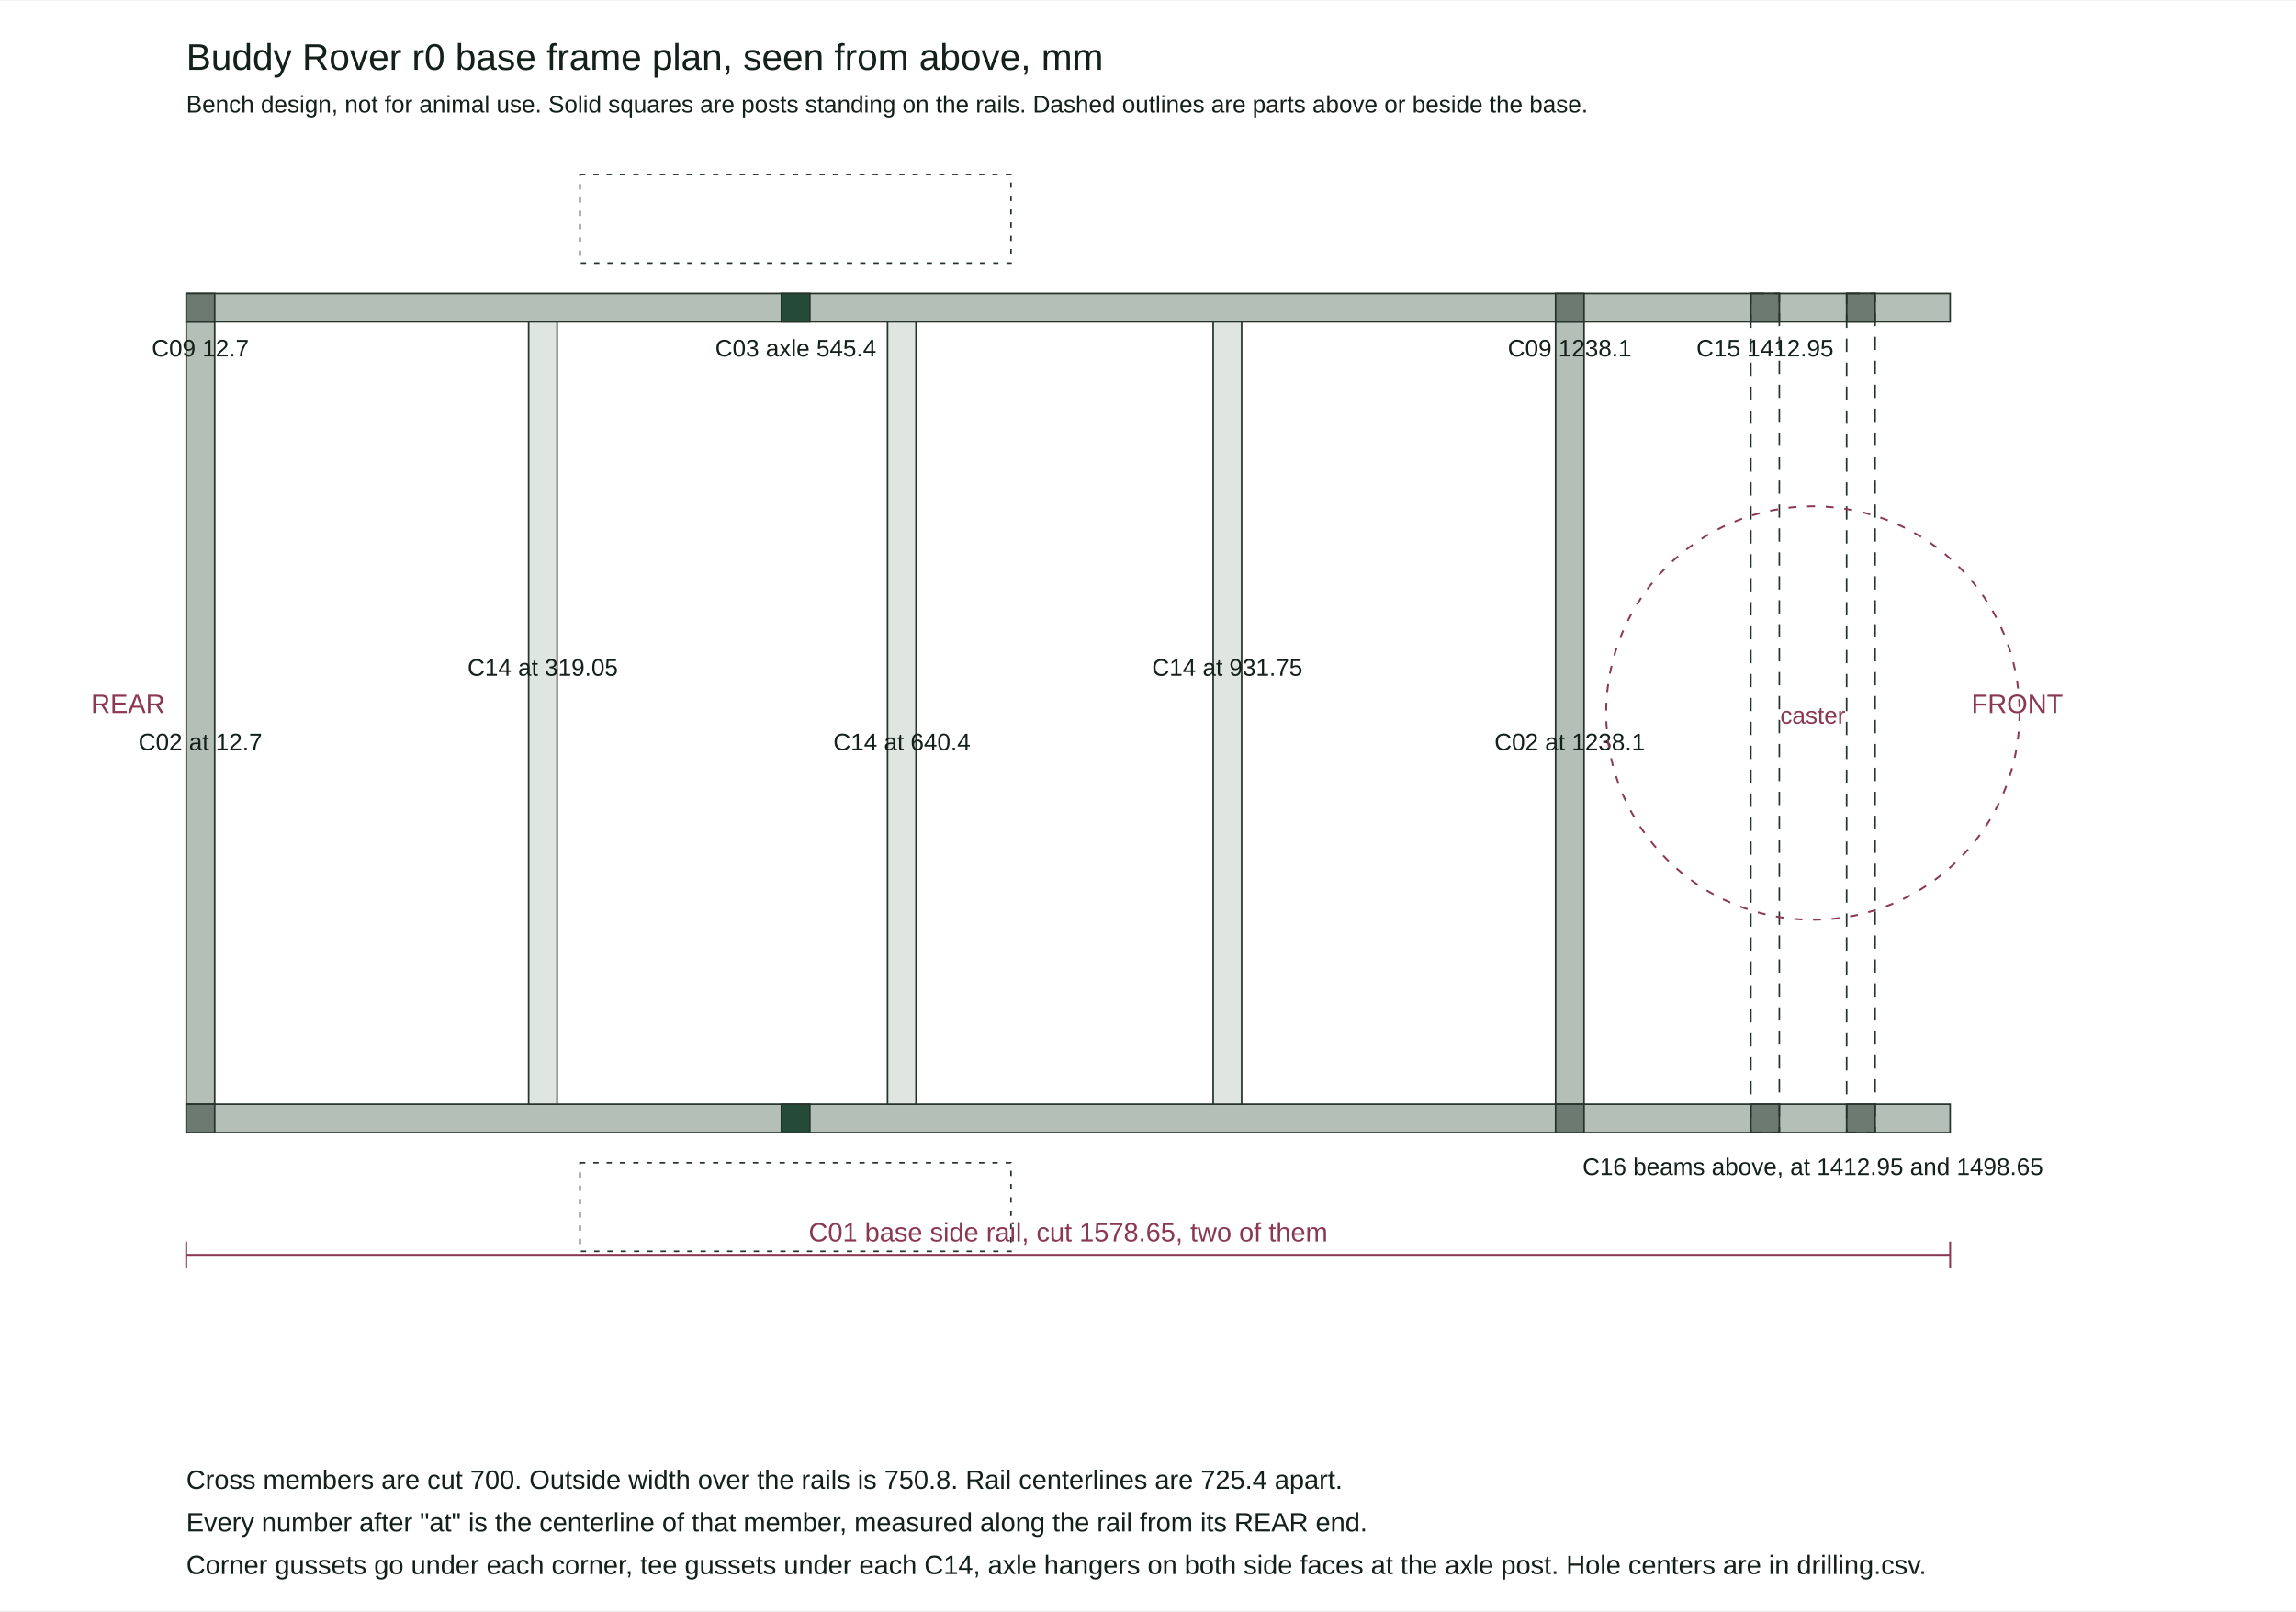
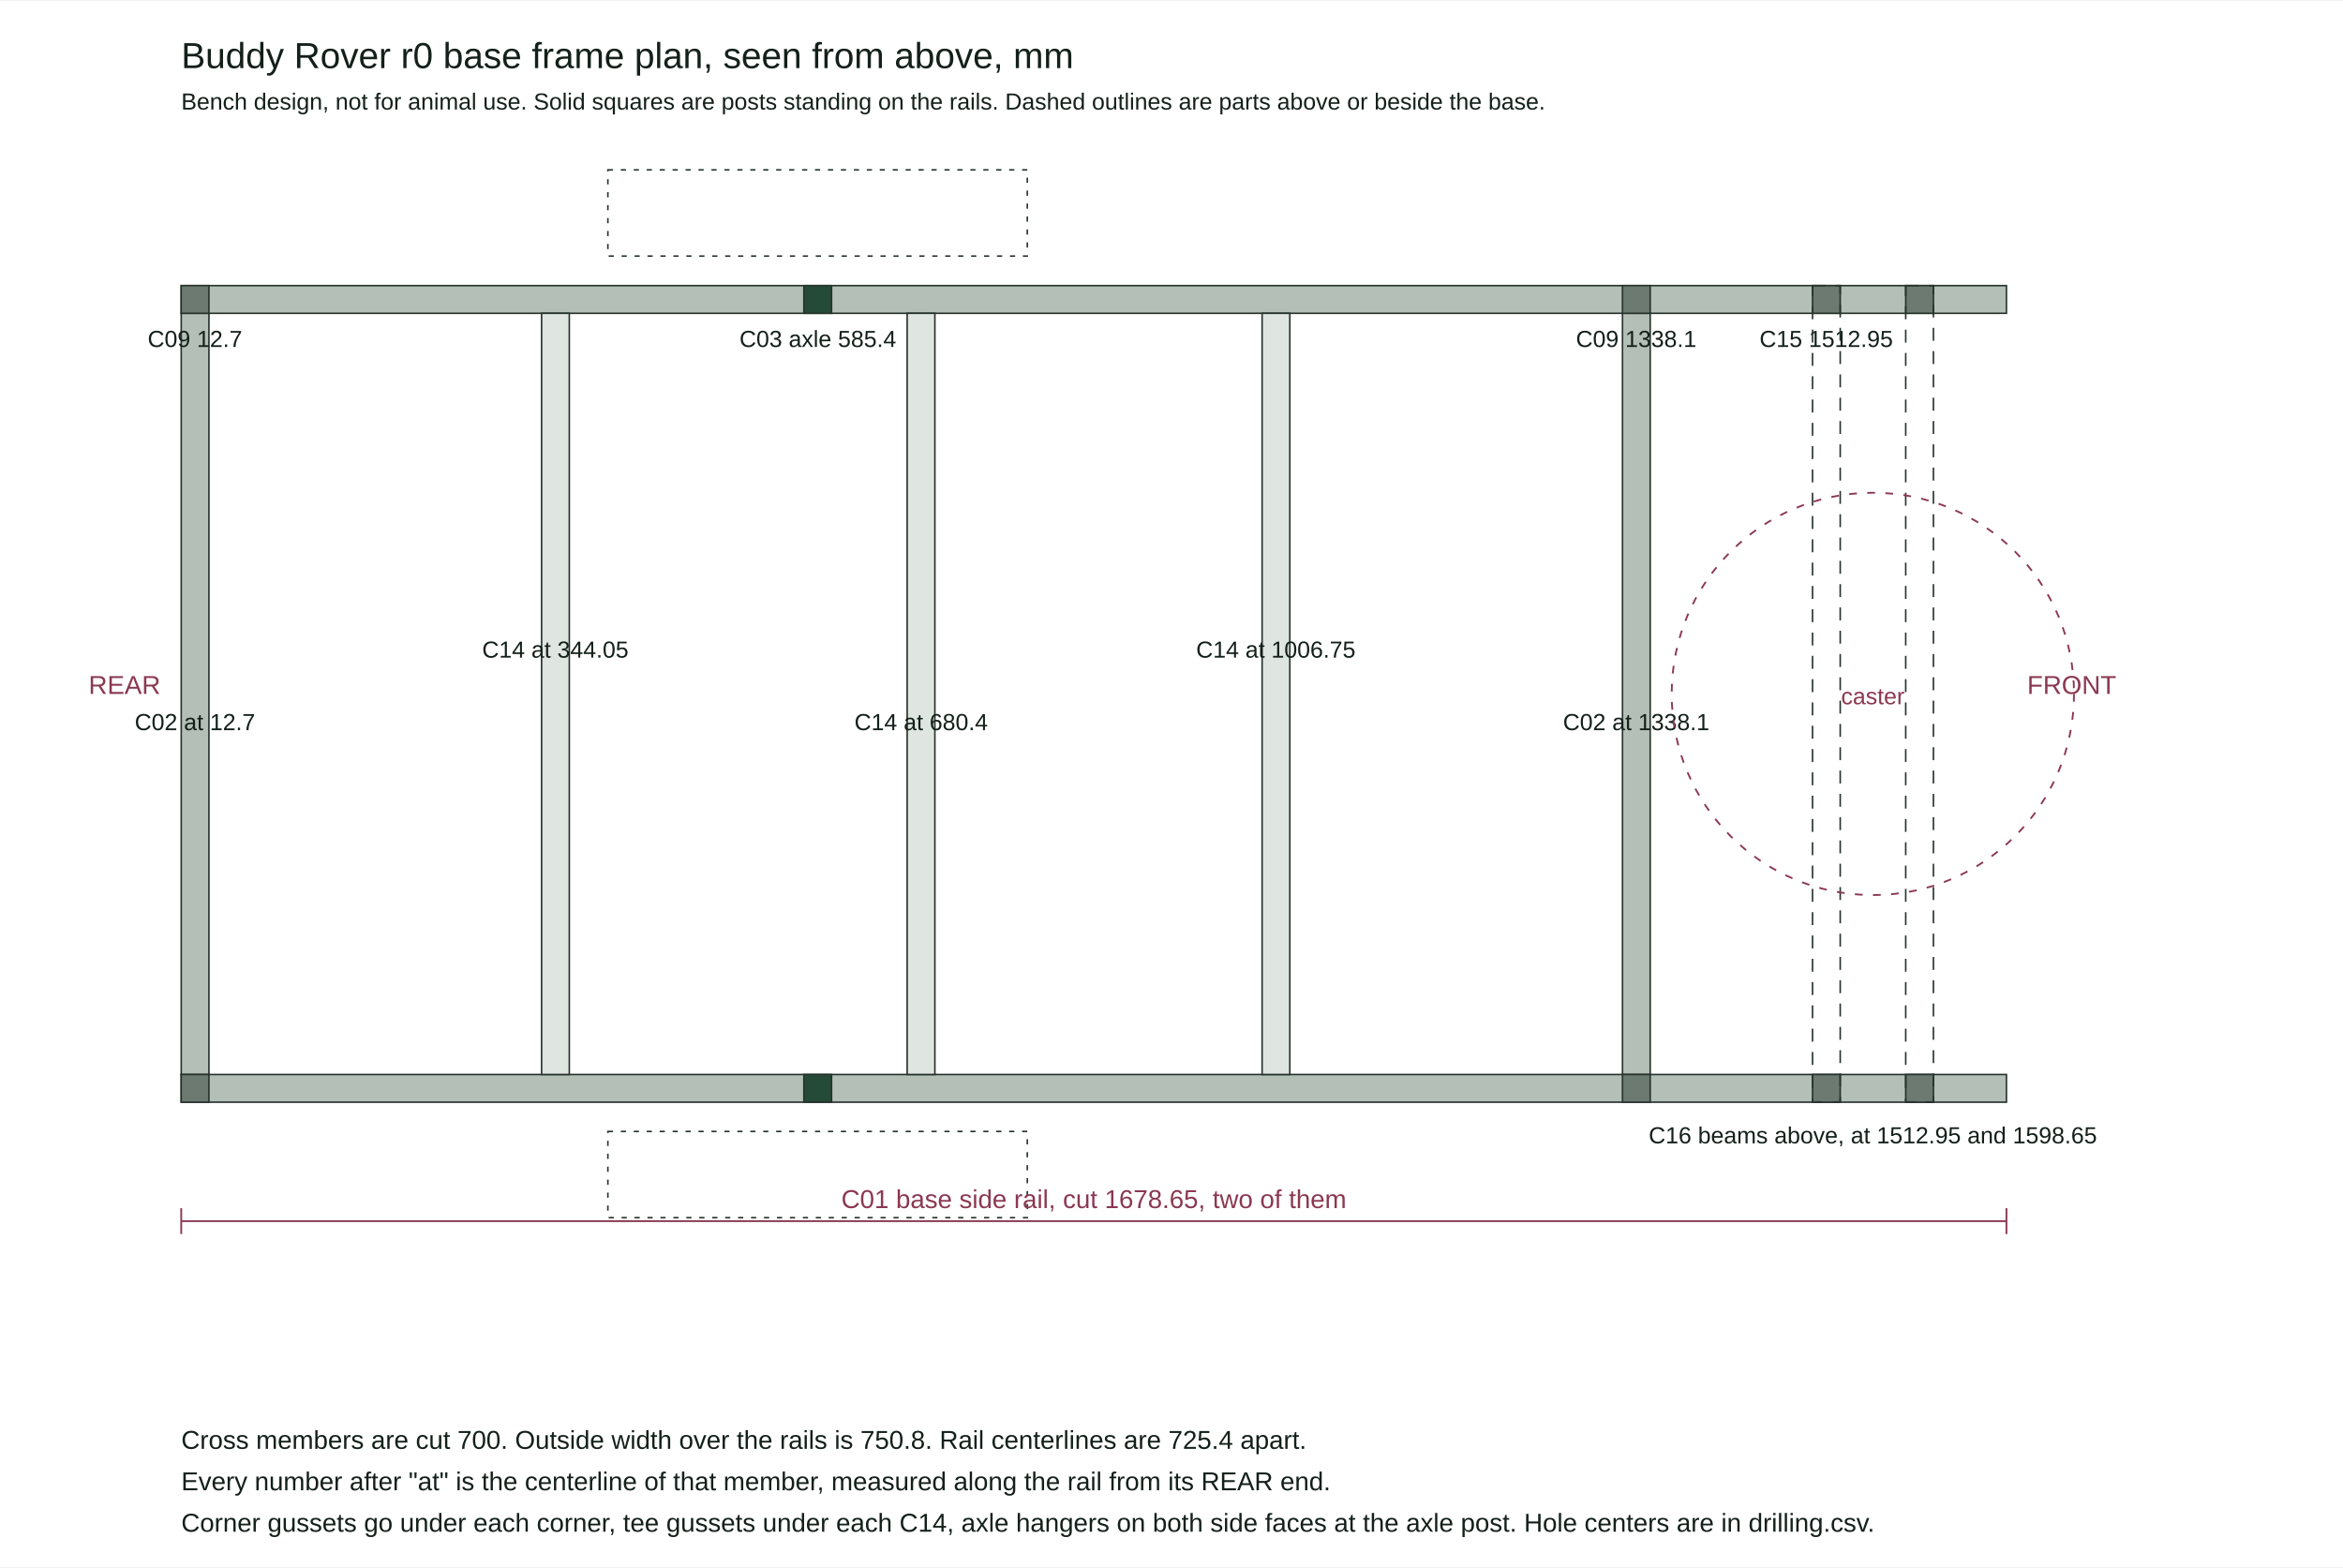
- <svg xmlns="http://www.w3.org/2000/svg" viewBox="0 0 863 605" width="1381" height="969" font-family="Arial, sans-serif">
+ <svg xmlns="http://www.w3.org/2000/svg" viewBox="0 0 905 605" width="1448" height="969" font-family="Arial, sans-serif">
  <rect width="100%" height="100%" fill="#fff" />
  <text x="70.0" y="26.0" font-size="14" text-anchor="start" fill="#14201a">Buddy Rover r0 base frame plan, seen from above, mm</text>
  <text x="70.0" y="42.0" font-size="9" text-anchor="start" fill="#14201a">Bench design, not for animal use. Solid squares are posts standing on the rails. Dashed outlines are parts above or beside the base.</text>
-   <rect x="70.0" y="110.0" width="663.0" height="10.7" fill="#b4bfb8" stroke="#26332c" stroke-width=".6" />
-   <rect x="70.0" y="414.7" width="663.0" height="10.7" fill="#b4bfb8" stroke="#26332c" stroke-width=".6" />
+   <rect x="70.0" y="110.0" width="705.0" height="10.7" fill="#b4bfb8" stroke="#26332c" stroke-width=".6" />
+   <rect x="70.0" y="414.7" width="705.0" height="10.7" fill="#b4bfb8" stroke="#26332c" stroke-width=".6" />
  <rect x="70.0" y="120.7" width="10.7" height="294.0" fill="#b4bfb8" stroke="#26332c" stroke-width=".6" />
  <text x="75.3" y="281.7" font-size="9" text-anchor="middle" fill="#14201a">C02 at 12.7</text>
-   <rect x="198.7" y="120.7" width="10.7" height="294.0" fill="#dfe6e1" stroke="#26332c" stroke-width=".6" />
-   <text x="204.0" y="253.7" font-size="9" text-anchor="middle" fill="#14201a">C14 at 319.05</text>
-   <rect x="333.6" y="120.7" width="10.7" height="294.0" fill="#dfe6e1" stroke="#26332c" stroke-width=".6" />
-   <text x="339.0" y="281.7" font-size="9" text-anchor="middle" fill="#14201a">C14 at 640.4</text>
-   <rect x="456.0" y="120.7" width="10.7" height="294.0" fill="#dfe6e1" stroke="#26332c" stroke-width=".6" />
-   <text x="461.3" y="253.7" font-size="9" text-anchor="middle" fill="#14201a">C14 at 931.75</text>
-   <rect x="584.7" y="120.7" width="10.7" height="294.0" fill="#b4bfb8" stroke="#26332c" stroke-width=".6" />
-   <text x="590.0" y="281.7" font-size="9" text-anchor="middle" fill="#14201a">C02 at 1238.1</text>
+   <rect x="209.2" y="120.7" width="10.7" height="294.0" fill="#dfe6e1" stroke="#26332c" stroke-width=".6" />
+   <text x="214.5" y="253.7" font-size="9" text-anchor="middle" fill="#14201a">C14 at 344.05</text>
+   <rect x="350.4" y="120.7" width="10.7" height="294.0" fill="#dfe6e1" stroke="#26332c" stroke-width=".6" />
+   <text x="355.8" y="281.7" font-size="9" text-anchor="middle" fill="#14201a">C14 at 680.4</text>
+   <rect x="487.5" y="120.7" width="10.7" height="294.0" fill="#dfe6e1" stroke="#26332c" stroke-width=".6" />
+   <text x="492.8" y="253.7" font-size="9" text-anchor="middle" fill="#14201a">C14 at 1006.75</text>
+   <rect x="626.7" y="120.7" width="10.7" height="294.0" fill="#b4bfb8" stroke="#26332c" stroke-width=".6" />
+   <text x="632.0" y="281.7" font-size="9" text-anchor="middle" fill="#14201a">C02 at 1338.1</text>
  <rect x="70.0" y="110.0" width="10.7" height="10.7" fill="#6d7a72" stroke="#26332c" stroke-width=".6" />
  <rect x="70.0" y="414.7" width="10.7" height="10.7" fill="#6d7a72" stroke="#26332c" stroke-width=".6" />
  <text x="75.3" y="133.7" font-size="9" text-anchor="middle" fill="#14201a">C09 12.7</text>
-   <rect x="293.7" y="110.0" width="10.7" height="10.7" fill="#254b38" stroke="#26332c" stroke-width=".6" />
-   <rect x="293.7" y="414.7" width="10.7" height="10.7" fill="#254b38" stroke="#26332c" stroke-width=".6" />
-   <text x="299.1" y="133.7" font-size="9" text-anchor="middle" fill="#14201a">C03 axle 545.4</text>
-   <rect x="584.7" y="110.0" width="10.7" height="10.7" fill="#6d7a72" stroke="#26332c" stroke-width=".6" />
-   <rect x="584.7" y="414.7" width="10.7" height="10.7" fill="#6d7a72" stroke="#26332c" stroke-width=".6" />
-   <text x="590.0" y="133.7" font-size="9" text-anchor="middle" fill="#14201a">C09 1238.1</text>
-   <rect x="658.1" y="110.0" width="10.7" height="10.7" fill="#6d7a72" stroke="#26332c" stroke-width=".6" />
-   <rect x="658.1" y="414.7" width="10.7" height="10.7" fill="#6d7a72" stroke="#26332c" stroke-width=".6" />
-   <text x="663.4" y="133.7" font-size="9" text-anchor="middle" fill="#14201a">C15 1412.95</text>
-   <rect x="658.1" y="110.0" width="10.7" height="315.3" fill="none" stroke="#26332c" stroke-width=".6" stroke-dasharray="5 4" />
-   <rect x="694.1" y="110.0" width="10.7" height="10.7" fill="#6d7a72" stroke="#26332c" stroke-width=".6" />
-   <rect x="694.1" y="414.7" width="10.7" height="10.7" fill="#6d7a72" stroke="#26332c" stroke-width=".6" />
-   <rect x="694.1" y="110.0" width="10.7" height="315.3" fill="none" stroke="#26332c" stroke-width=".6" stroke-dasharray="5 4" />
-   <circle cx="681.4" cy="267.7" r="77.7" fill="none" stroke="#8b3852" stroke-width=".7" stroke-dasharray="3 4" />
-   <text x="681.4" y="271.7" font-size="9" text-anchor="middle" fill="#8b3852">caster</text>
-   <text x="681.4" y="441.3" font-size="9" text-anchor="middle" fill="#14201a">C16 beams above, at 1412.95 and 1498.65</text>
-   <rect x="218.0" y="65.3" width="162.0" height="33.3" fill="none" stroke="#26332c" stroke-width=".6" stroke-dasharray="2 3" />
-   <rect x="218.0" y="436.7" width="162.0" height="33.3" fill="none" stroke="#26332c" stroke-width=".6" stroke-dasharray="2 3" />
-   <path d="M70.0 471.336H733.0M70.0 466.336v10M733.0 466.336v10" stroke="#8b3852" stroke-width=".7" fill="none" />
-   <text x="401.5" y="466.3" font-size="10" text-anchor="middle" fill="#8b3852">C01 base side rail, cut 1578.65, two of them</text>
+   <rect x="310.5" y="110.0" width="10.7" height="10.7" fill="#254b38" stroke="#26332c" stroke-width=".6" />
+   <rect x="310.5" y="414.7" width="10.7" height="10.7" fill="#254b38" stroke="#26332c" stroke-width=".6" />
+   <text x="315.9" y="133.7" font-size="9" text-anchor="middle" fill="#14201a">C03 axle 585.4</text>
+   <rect x="626.7" y="110.0" width="10.7" height="10.7" fill="#6d7a72" stroke="#26332c" stroke-width=".6" />
+   <rect x="626.7" y="414.7" width="10.7" height="10.7" fill="#6d7a72" stroke="#26332c" stroke-width=".6" />
+   <text x="632.0" y="133.7" font-size="9" text-anchor="middle" fill="#14201a">C09 1338.1</text>
+   <rect x="700.1" y="110.0" width="10.7" height="10.7" fill="#6d7a72" stroke="#26332c" stroke-width=".6" />
+   <rect x="700.1" y="414.7" width="10.7" height="10.7" fill="#6d7a72" stroke="#26332c" stroke-width=".6" />
+   <text x="705.4" y="133.7" font-size="9" text-anchor="middle" fill="#14201a">C15 1512.95</text>
+   <rect x="700.1" y="110.0" width="10.7" height="315.3" fill="none" stroke="#26332c" stroke-width=".6" stroke-dasharray="5 4" />
+   <rect x="736.1" y="110.0" width="10.7" height="10.7" fill="#6d7a72" stroke="#26332c" stroke-width=".6" />
+   <rect x="736.1" y="414.7" width="10.7" height="10.7" fill="#6d7a72" stroke="#26332c" stroke-width=".6" />
+   <rect x="736.1" y="110.0" width="10.7" height="315.3" fill="none" stroke="#26332c" stroke-width=".6" stroke-dasharray="5 4" />
+   <circle cx="723.4" cy="267.7" r="77.7" fill="none" stroke="#8b3852" stroke-width=".7" stroke-dasharray="3 4" />
+   <text x="723.4" y="271.7" font-size="9" text-anchor="middle" fill="#8b3852">caster</text>
+   <text x="723.4" y="441.3" font-size="9" text-anchor="middle" fill="#14201a">C16 beams above, at 1512.95 and 1598.65</text>
+   <rect x="234.8" y="65.3" width="162.0" height="33.3" fill="none" stroke="#26332c" stroke-width=".6" stroke-dasharray="2 3" />
+   <rect x="234.8" y="436.7" width="162.0" height="33.3" fill="none" stroke="#26332c" stroke-width=".6" stroke-dasharray="2 3" />
+   <path d="M70.0 471.336H775.0M70.0 466.336v10M775.0 466.336v10" stroke="#8b3852" stroke-width=".7" fill="none" />
+   <text x="422.5" y="466.3" font-size="10" text-anchor="middle" fill="#8b3852">C01 base side rail, cut 1678.65, two of them</text>
  <text x="62.0" y="267.7" font-size="10" text-anchor="end" fill="#8b3852">REAR</text>
-   <text x="741.0" y="267.7" font-size="10" text-anchor="start" fill="#8b3852">FRONT</text>
+   <text x="783.0" y="267.7" font-size="10" text-anchor="start" fill="#8b3852">FRONT</text>
  <text x="70.0" y="559.3" font-size="10" text-anchor="start" fill="#14201a">Cross members are cut 700. Outside width over the rails is 750.8. Rail centerlines are 725.4 apart.</text>
  <text x="70.0" y="575.3" font-size="10" text-anchor="start" fill="#14201a">Every number after "at" is the centerline of that member, measured along the rail from its REAR end.</text>
  <text x="70.0" y="591.3" font-size="10" text-anchor="start" fill="#14201a">Corner gussets go under each corner, tee gussets under each C14, axle hangers on both side faces at the axle post. Hole centers are in drilling.csv.</text>
</svg>
